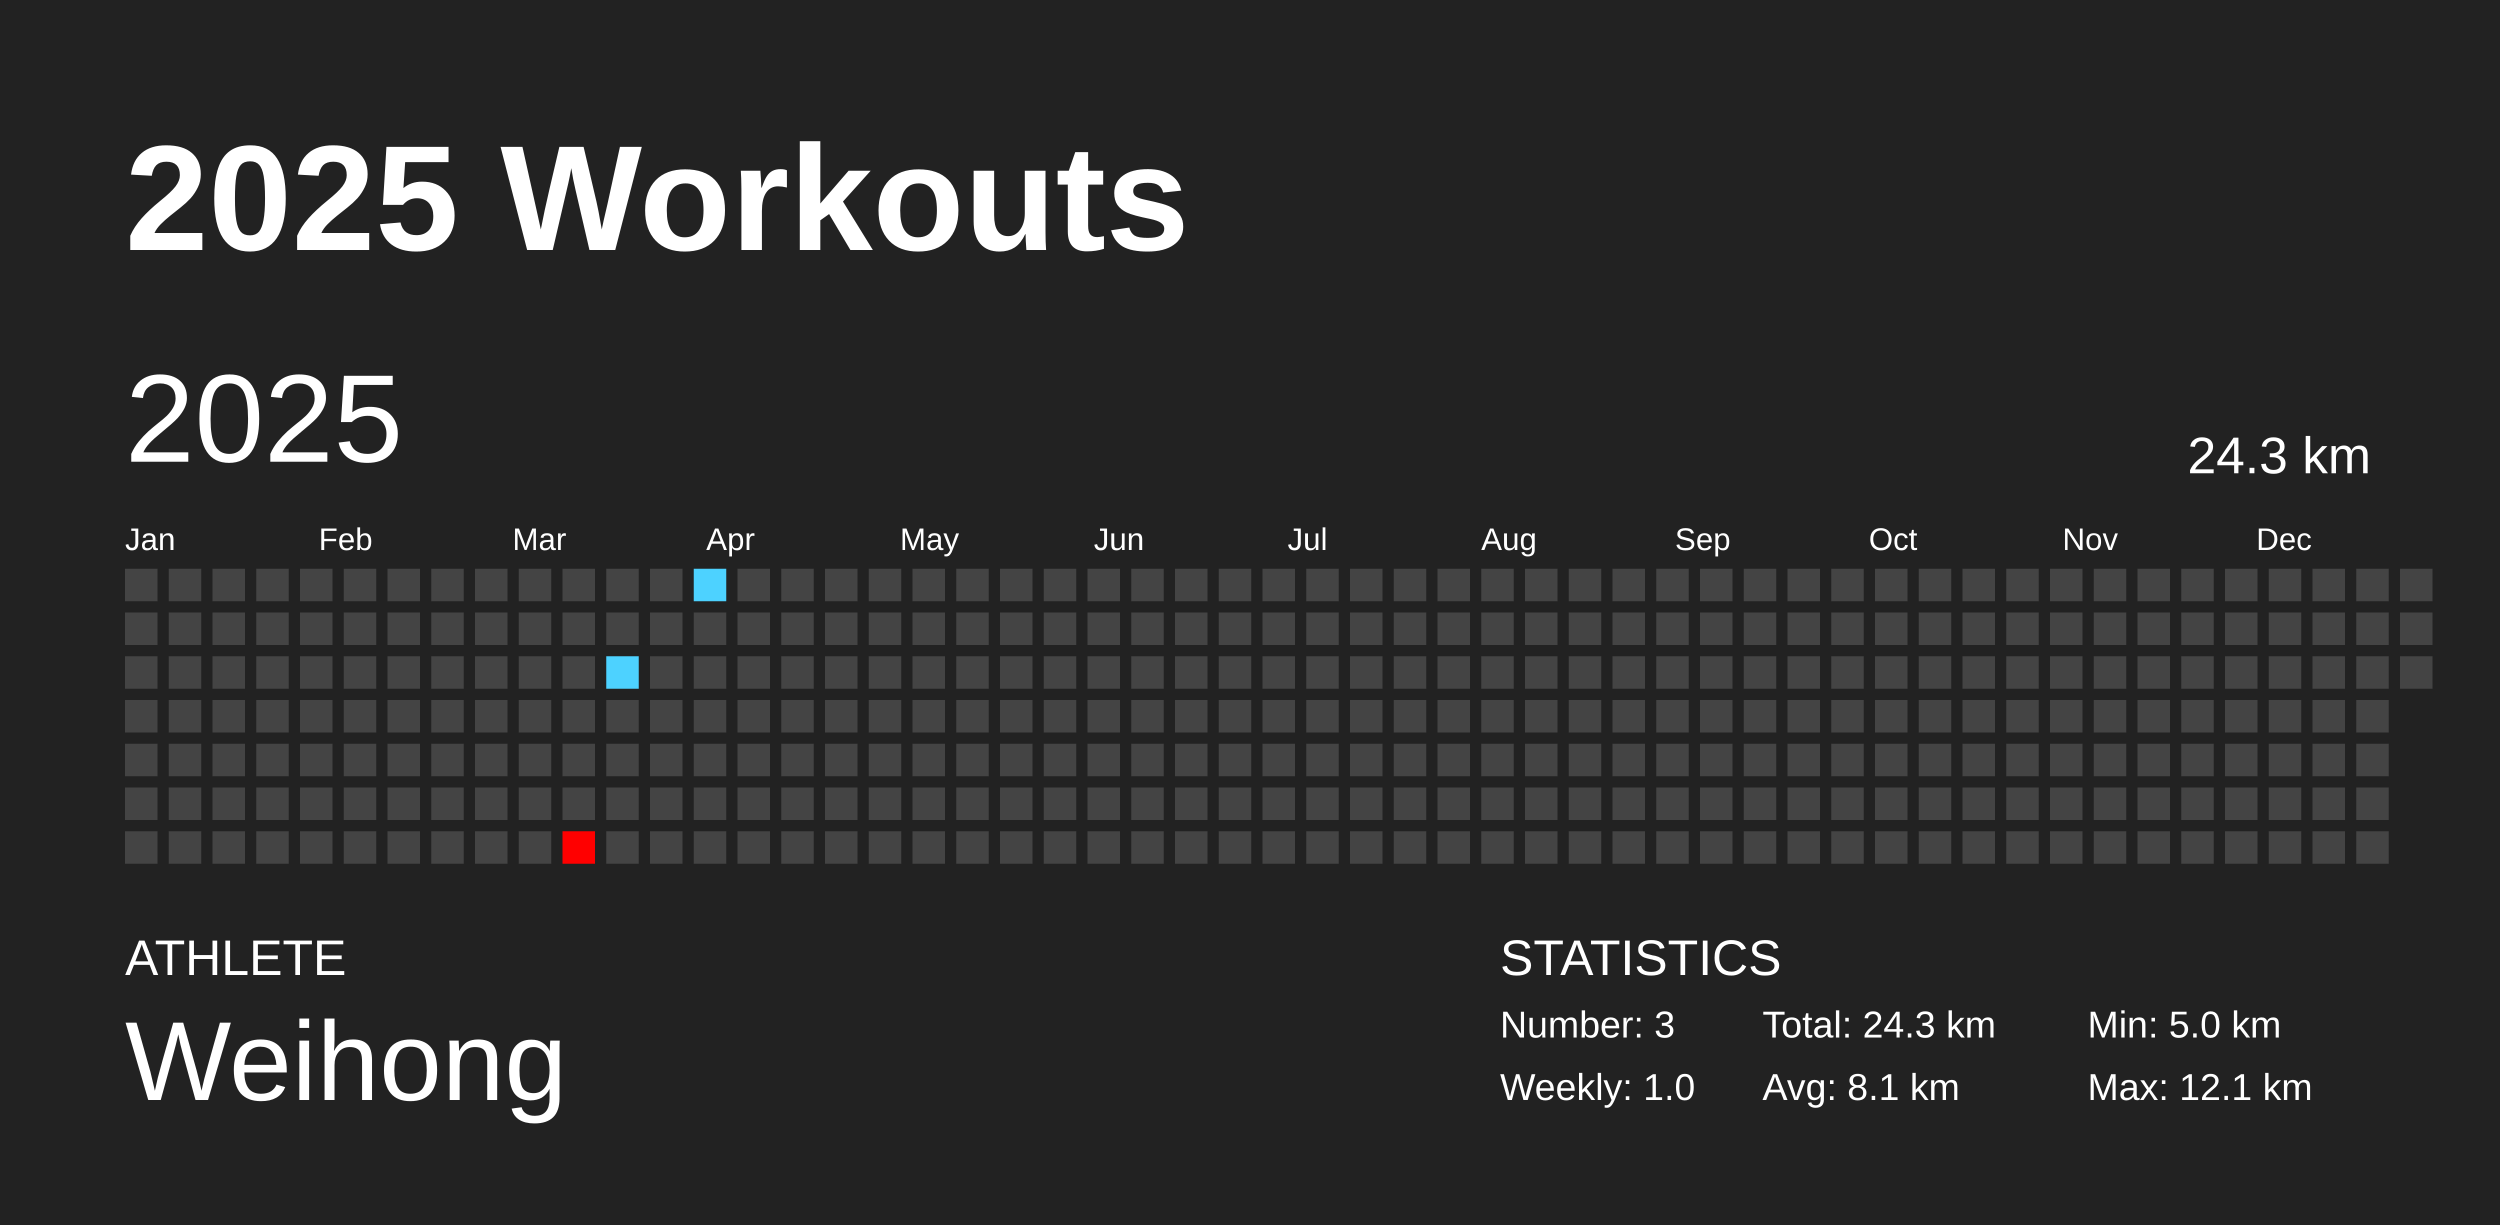
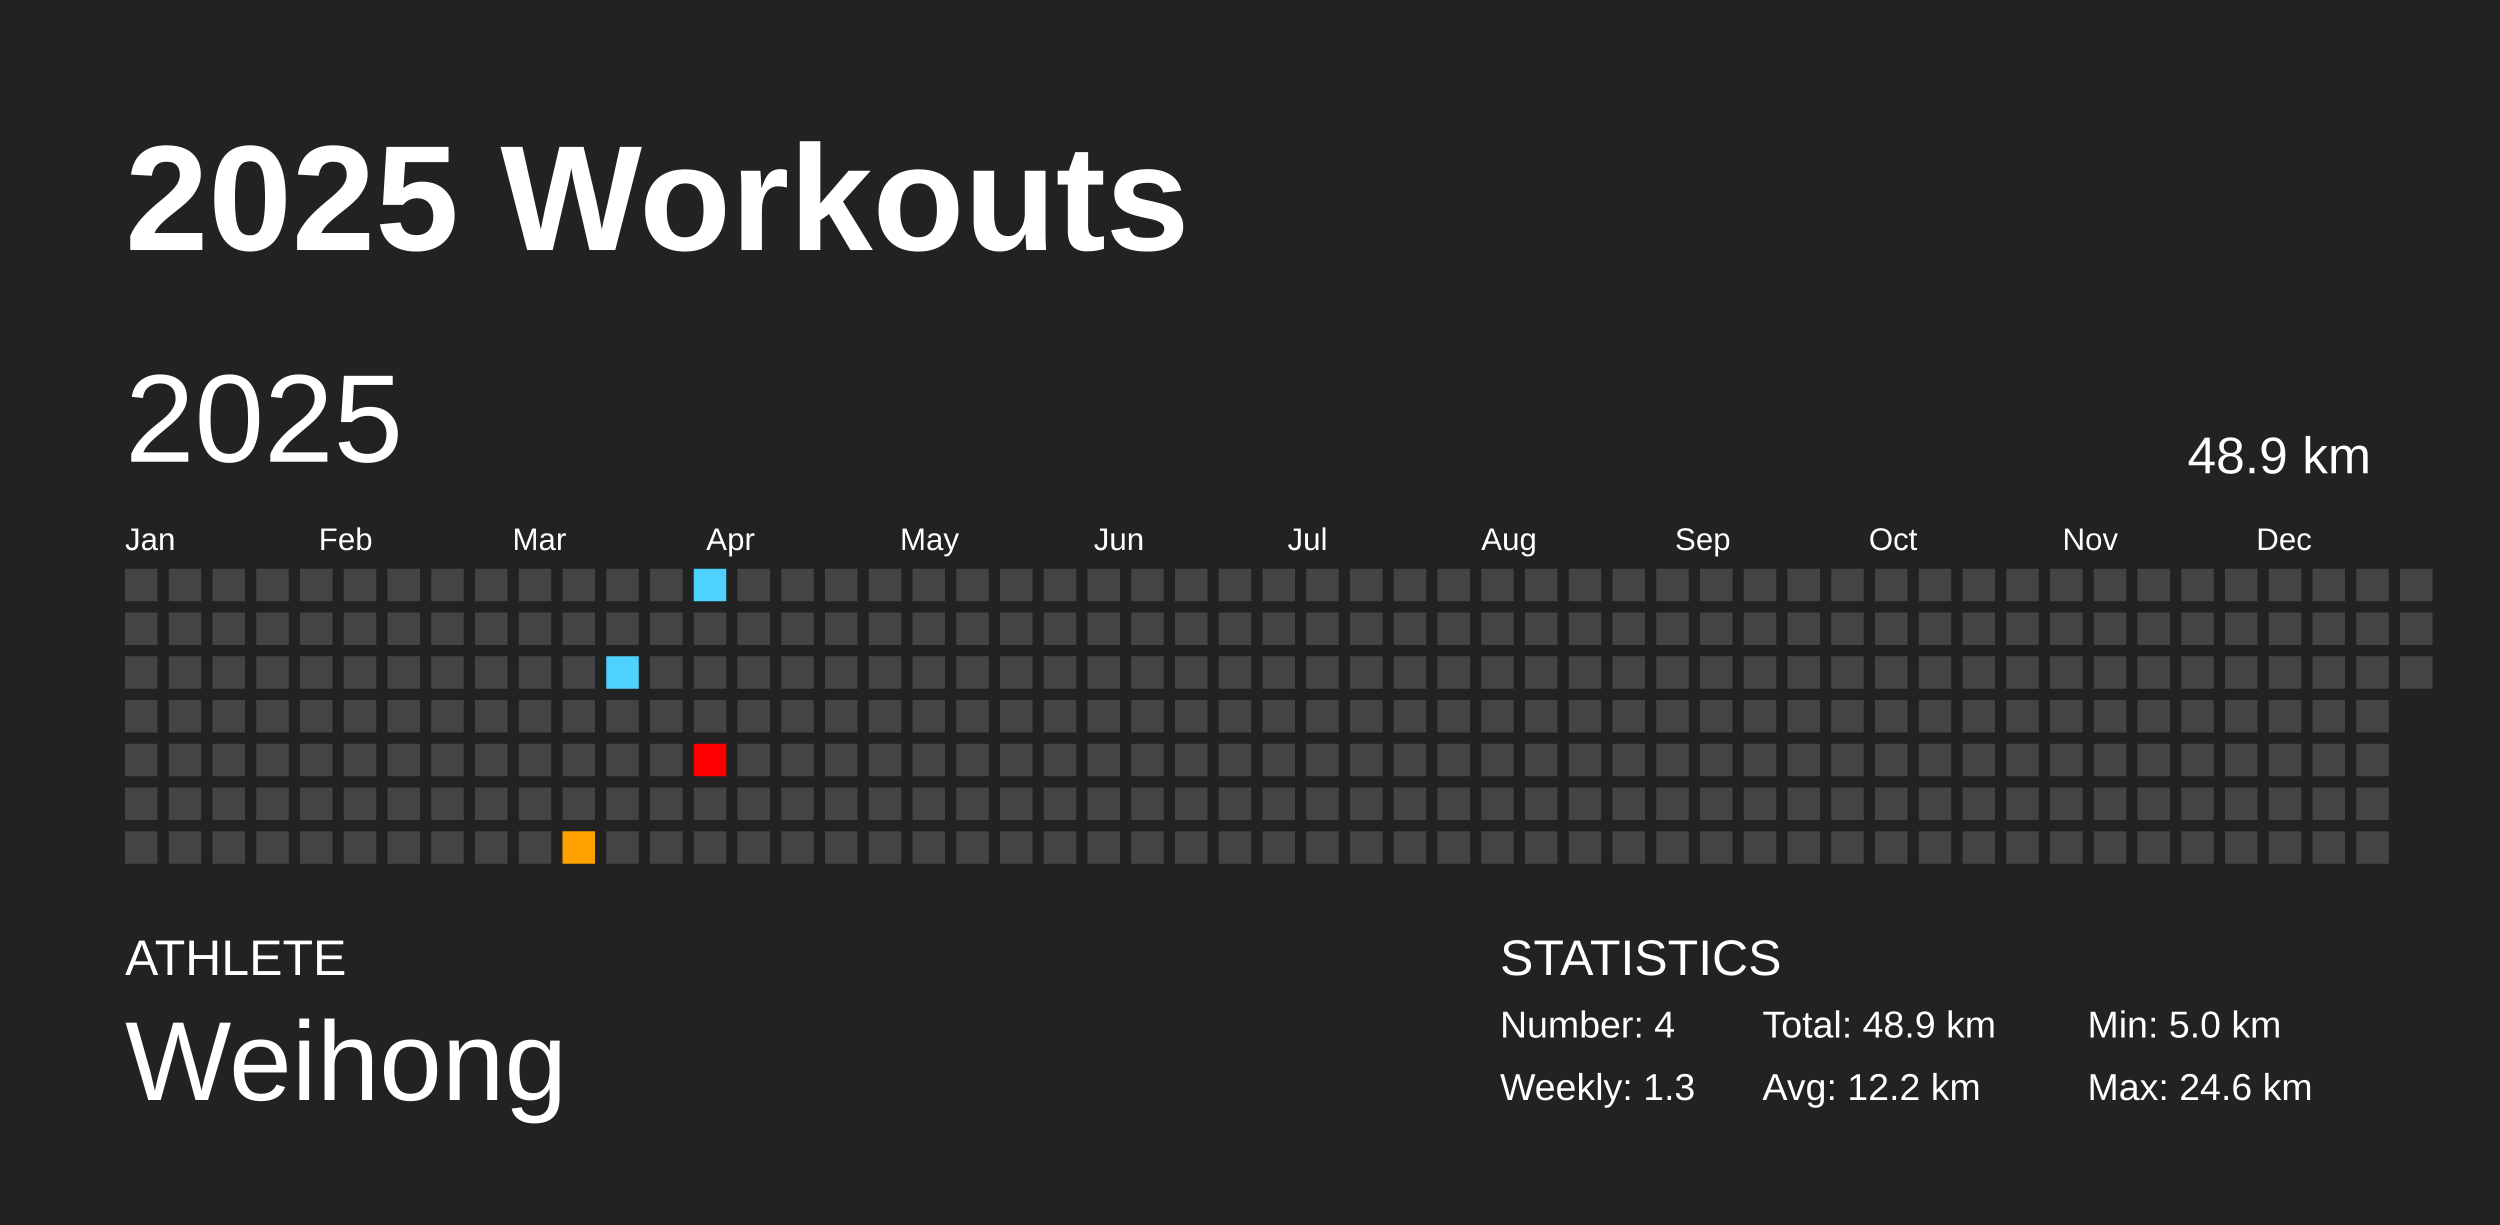
<svg xmlns="http://www.w3.org/2000/svg" baseProfile="full" height="98mm" version="1.1" viewBox="0,0,200,98" width="200mm">
  <defs />
  <rect fill="#222222" height="98" width="200" x="0" y="0" />
  <text fill="#FFFFFF" style="font-size:12px; font-family:Arial; font-weight:bold;" x="10" y="20">2025 Workouts</text>
  <text fill="#FFFFFF" style="font-size:4px; font-family:Arial" x="10" y="78">ATHLETE</text>
  <text fill="#FFFFFF" style="font-size:9px; font-family:Arial" x="10" y="88">Weihong</text>
  <text fill="#FFFFFF" style="font-size:4px; font-family:Arial" x="120" y="78">STATISTICS</text>
-   <text fill="#FFFFFF" style="font-size:3px; font-family:Arial" x="120" y="83">Number: 3</text>
-   <text fill="#FFFFFF" style="font-size:3px; font-family:Arial" x="120" y="88">Weekly: 1.0</text>
-   <text fill="#FFFFFF" style="font-size:3px; font-family:Arial" x="141" y="83">Total: 24.3 km</text>
-   <text fill="#FFFFFF" style="font-size:3px; font-family:Arial" x="141" y="88">Avg: 8.1 km</text>
+   <text fill="#FFFFFF" style="font-size:3px; font-family:Arial" x="120" y="83">Number: 4</text>
+   <text fill="#FFFFFF" style="font-size:3px; font-family:Arial" x="120" y="88">Weekly: 1.3</text>
+   <text fill="#FFFFFF" style="font-size:3px; font-family:Arial" x="141" y="83">Total: 48.9 km</text>
+   <text fill="#FFFFFF" style="font-size:3px; font-family:Arial" x="141" y="88">Avg: 12.2 km</text>
  <text fill="#FFFFFF" style="font-size:3px; font-family:Arial" x="167" y="83">Min: 5.0 km</text>
-   <text fill="#FFFFFF" style="font-size:3px; font-family:Arial" x="167" y="88">Max: 12.1 km</text>
+   <text fill="#FFFFFF" style="font-size:3px; font-family:Arial" x="167" y="88">Max: 24.6 km</text>
  <text dominant-baseline="hanging" fill="#FFFFFF" style="font-size:10.0px; font-family:Arial;" x="10" y="30">2025</text>
-   <text dominant-baseline="hanging" fill="#FFFFFF" style="font-size:4.125px; font-family:Arial;" x="175" y="35">24.3 km</text>
+   <text dominant-baseline="hanging" fill="#FFFFFF" style="font-size:4.125px; font-family:Arial;" x="175" y="35">48.9 km</text>
  <text fill="#FFFFFF" style="font-size:2.5px; font-family:Arial" x="10.0" y="44">Jan</text>
  <text fill="#FFFFFF" style="font-size:2.5px; font-family:Arial" x="25.5" y="44">Feb</text>
  <text fill="#FFFFFF" style="font-size:2.5px; font-family:Arial" x="41.0" y="44">Mar</text>
  <text fill="#FFFFFF" style="font-size:2.5px; font-family:Arial" x="56.5" y="44">Apr</text>
  <text fill="#FFFFFF" style="font-size:2.5px; font-family:Arial" x="72.0" y="44">May</text>
  <text fill="#FFFFFF" style="font-size:2.5px; font-family:Arial" x="87.5" y="44">Jun</text>
  <text fill="#FFFFFF" style="font-size:2.5px; font-family:Arial" x="103.0" y="44">Jul</text>
  <text fill="#FFFFFF" style="font-size:2.5px; font-family:Arial" x="118.5" y="44">Aug</text>
  <text fill="#FFFFFF" style="font-size:2.5px; font-family:Arial" x="134.0" y="44">Sep</text>
  <text fill="#FFFFFF" style="font-size:2.5px; font-family:Arial" x="149.5" y="44">Oct</text>
  <text fill="#FFFFFF" style="font-size:2.5px; font-family:Arial" x="165.0" y="44">Nov</text>
  <text fill="#FFFFFF" style="font-size:2.5px; font-family:Arial" x="180.5" y="44">Dec</text>
  <rect fill="#444444" height="2.6" width="2.6" x="10.0" y="45.5" />
  <rect fill="#444444" height="2.6" width="2.6" x="10.0" y="49.0" />
  <rect fill="#444444" height="2.6" width="2.6" x="10.0" y="52.5" />
  <rect fill="#444444" height="2.6" width="2.6" x="10.0" y="56.0" />
  <rect fill="#444444" height="2.6" width="2.6" x="10.0" y="59.5" />
  <rect fill="#444444" height="2.6" width="2.6" x="10.0" y="63.0" />
  <rect fill="#444444" height="2.6" width="2.6" x="10.0" y="66.5" />
  <rect fill="#444444" height="2.6" width="2.6" x="13.5" y="45.5" />
  <rect fill="#444444" height="2.6" width="2.6" x="13.5" y="49.0" />
  <rect fill="#444444" height="2.6" width="2.6" x="13.5" y="52.5" />
  <rect fill="#444444" height="2.6" width="2.6" x="13.5" y="56.0" />
  <rect fill="#444444" height="2.6" width="2.6" x="13.5" y="59.5" />
  <rect fill="#444444" height="2.6" width="2.6" x="13.5" y="63.0" />
  <rect fill="#444444" height="2.6" width="2.6" x="13.5" y="66.5" />
  <rect fill="#444444" height="2.6" width="2.6" x="17.0" y="45.5" />
  <rect fill="#444444" height="2.6" width="2.6" x="17.0" y="49.0" />
  <rect fill="#444444" height="2.6" width="2.6" x="17.0" y="52.5" />
  <rect fill="#444444" height="2.6" width="2.6" x="17.0" y="56.0" />
  <rect fill="#444444" height="2.6" width="2.6" x="17.0" y="59.5" />
  <rect fill="#444444" height="2.6" width="2.6" x="17.0" y="63.0" />
  <rect fill="#444444" height="2.6" width="2.6" x="17.0" y="66.5" />
  <rect fill="#444444" height="2.6" width="2.6" x="20.5" y="45.5" />
  <rect fill="#444444" height="2.6" width="2.6" x="20.5" y="49.0" />
  <rect fill="#444444" height="2.6" width="2.6" x="20.5" y="52.5" />
  <rect fill="#444444" height="2.6" width="2.6" x="20.5" y="56.0" />
  <rect fill="#444444" height="2.6" width="2.6" x="20.5" y="59.5" />
  <rect fill="#444444" height="2.6" width="2.6" x="20.5" y="63.0" />
  <rect fill="#444444" height="2.6" width="2.6" x="20.5" y="66.5" />
  <rect fill="#444444" height="2.6" width="2.6" x="24.0" y="45.5" />
  <rect fill="#444444" height="2.6" width="2.6" x="24.0" y="49.0" />
  <rect fill="#444444" height="2.6" width="2.6" x="24.0" y="52.5" />
  <rect fill="#444444" height="2.6" width="2.6" x="24.0" y="56.0" />
  <rect fill="#444444" height="2.6" width="2.6" x="24.0" y="59.5" />
  <rect fill="#444444" height="2.6" width="2.6" x="24.0" y="63.0" />
  <rect fill="#444444" height="2.6" width="2.6" x="24.0" y="66.5" />
  <rect fill="#444444" height="2.6" width="2.6" x="27.5" y="45.5" />
  <rect fill="#444444" height="2.6" width="2.6" x="27.5" y="49.0" />
  <rect fill="#444444" height="2.6" width="2.6" x="27.5" y="52.5" />
  <rect fill="#444444" height="2.6" width="2.6" x="27.5" y="56.0" />
  <rect fill="#444444" height="2.6" width="2.6" x="27.5" y="59.5" />
  <rect fill="#444444" height="2.6" width="2.6" x="27.5" y="63.0" />
  <rect fill="#444444" height="2.6" width="2.6" x="27.5" y="66.5" />
  <rect fill="#444444" height="2.6" width="2.6" x="31.0" y="45.5" />
  <rect fill="#444444" height="2.6" width="2.6" x="31.0" y="49.0" />
  <rect fill="#444444" height="2.6" width="2.6" x="31.0" y="52.5" />
  <rect fill="#444444" height="2.6" width="2.6" x="31.0" y="56.0" />
  <rect fill="#444444" height="2.6" width="2.6" x="31.0" y="59.5" />
  <rect fill="#444444" height="2.6" width="2.6" x="31.0" y="63.0" />
  <rect fill="#444444" height="2.6" width="2.6" x="31.0" y="66.5" />
  <rect fill="#444444" height="2.6" width="2.6" x="34.5" y="45.5" />
  <rect fill="#444444" height="2.6" width="2.6" x="34.5" y="49.0" />
  <rect fill="#444444" height="2.6" width="2.6" x="34.5" y="52.5" />
  <rect fill="#444444" height="2.6" width="2.6" x="34.5" y="56.0" />
  <rect fill="#444444" height="2.6" width="2.6" x="34.5" y="59.5" />
  <rect fill="#444444" height="2.6" width="2.6" x="34.5" y="63.0" />
  <rect fill="#444444" height="2.6" width="2.6" x="34.5" y="66.5" />
  <rect fill="#444444" height="2.6" width="2.6" x="38.0" y="45.5" />
  <rect fill="#444444" height="2.6" width="2.6" x="38.0" y="49.0" />
  <rect fill="#444444" height="2.6" width="2.6" x="38.0" y="52.5" />
  <rect fill="#444444" height="2.6" width="2.6" x="38.0" y="56.0" />
  <rect fill="#444444" height="2.6" width="2.6" x="38.0" y="59.5" />
  <rect fill="#444444" height="2.6" width="2.6" x="38.0" y="63.0" />
  <rect fill="#444444" height="2.6" width="2.6" x="38.0" y="66.5" />
  <rect fill="#444444" height="2.6" width="2.6" x="41.5" y="45.5" />
  <rect fill="#444444" height="2.6" width="2.6" x="41.5" y="49.0" />
  <rect fill="#444444" height="2.6" width="2.6" x="41.5" y="52.5" />
  <rect fill="#444444" height="2.6" width="2.6" x="41.5" y="56.0" />
  <rect fill="#444444" height="2.6" width="2.6" x="41.5" y="59.5" />
  <rect fill="#444444" height="2.6" width="2.6" x="41.5" y="63.0" />
  <rect fill="#444444" height="2.6" width="2.6" x="41.5" y="66.5" />
  <rect fill="#444444" height="2.6" width="2.6" x="45.0" y="45.5" />
  <rect fill="#444444" height="2.6" width="2.6" x="45.0" y="49.0" />
  <rect fill="#444444" height="2.6" width="2.6" x="45.0" y="52.5" />
  <rect fill="#444444" height="2.6" width="2.6" x="45.0" y="56.0" />
  <rect fill="#444444" height="2.6" width="2.6" x="45.0" y="59.5" />
  <rect fill="#444444" height="2.6" width="2.6" x="45.0" y="63.0" />
-   <rect fill="#ff0000" height="2.6" width="2.6" x="45.0" y="66.5" />
+   <rect fill="#ffa200" height="2.6" width="2.6" x="45.0" y="66.5" />
  <rect fill="#444444" height="2.6" width="2.6" x="48.5" y="45.5" />
  <rect fill="#444444" height="2.6" width="2.6" x="48.5" y="49.0" />
  <rect fill="#4dd2ff" height="2.6" width="2.6" x="48.5" y="52.5" />
  <rect fill="#444444" height="2.6" width="2.6" x="48.5" y="56.0" />
  <rect fill="#444444" height="2.6" width="2.6" x="48.5" y="59.5" />
  <rect fill="#444444" height="2.6" width="2.6" x="48.5" y="63.0" />
  <rect fill="#444444" height="2.6" width="2.6" x="48.5" y="66.5" />
  <rect fill="#444444" height="2.6" width="2.6" x="52.0" y="45.5" />
  <rect fill="#444444" height="2.6" width="2.6" x="52.0" y="49.0" />
  <rect fill="#444444" height="2.6" width="2.6" x="52.0" y="52.5" />
  <rect fill="#444444" height="2.6" width="2.6" x="52.0" y="56.0" />
  <rect fill="#444444" height="2.6" width="2.6" x="52.0" y="59.5" />
  <rect fill="#444444" height="2.6" width="2.6" x="52.0" y="63.0" />
  <rect fill="#444444" height="2.6" width="2.6" x="52.0" y="66.5" />
  <rect fill="#4dd2ff" height="2.6" width="2.6" x="55.5" y="45.5" />
  <rect fill="#444444" height="2.6" width="2.6" x="55.5" y="49.0" />
  <rect fill="#444444" height="2.6" width="2.6" x="55.5" y="52.5" />
  <rect fill="#444444" height="2.6" width="2.6" x="55.5" y="56.0" />
-   <rect fill="#444444" height="2.6" width="2.6" x="55.5" y="59.5" />
+   <rect fill="red" height="2.6" width="2.6" x="55.5" y="59.5" />
  <rect fill="#444444" height="2.6" width="2.6" x="55.5" y="63.0" />
  <rect fill="#444444" height="2.6" width="2.6" x="55.5" y="66.5" />
  <rect fill="#444444" height="2.6" width="2.6" x="59.0" y="45.5" />
  <rect fill="#444444" height="2.6" width="2.6" x="59.0" y="49.0" />
  <rect fill="#444444" height="2.6" width="2.6" x="59.0" y="52.5" />
  <rect fill="#444444" height="2.6" width="2.6" x="59.0" y="56.0" />
  <rect fill="#444444" height="2.6" width="2.6" x="59.0" y="59.5" />
  <rect fill="#444444" height="2.6" width="2.6" x="59.0" y="63.0" />
  <rect fill="#444444" height="2.6" width="2.6" x="59.0" y="66.5" />
  <rect fill="#444444" height="2.6" width="2.6" x="62.5" y="45.5" />
  <rect fill="#444444" height="2.6" width="2.6" x="62.5" y="49.0" />
  <rect fill="#444444" height="2.6" width="2.6" x="62.5" y="52.5" />
  <rect fill="#444444" height="2.6" width="2.6" x="62.5" y="56.0" />
  <rect fill="#444444" height="2.6" width="2.6" x="62.5" y="59.5" />
  <rect fill="#444444" height="2.6" width="2.6" x="62.5" y="63.0" />
  <rect fill="#444444" height="2.6" width="2.6" x="62.5" y="66.5" />
  <rect fill="#444444" height="2.6" width="2.6" x="66.0" y="45.5" />
  <rect fill="#444444" height="2.6" width="2.6" x="66.0" y="49.0" />
  <rect fill="#444444" height="2.6" width="2.6" x="66.0" y="52.5" />
  <rect fill="#444444" height="2.6" width="2.6" x="66.0" y="56.0" />
  <rect fill="#444444" height="2.6" width="2.6" x="66.0" y="59.5" />
  <rect fill="#444444" height="2.6" width="2.6" x="66.0" y="63.0" />
  <rect fill="#444444" height="2.6" width="2.6" x="66.0" y="66.5" />
  <rect fill="#444444" height="2.6" width="2.6" x="69.5" y="45.5" />
  <rect fill="#444444" height="2.6" width="2.6" x="69.5" y="49.0" />
  <rect fill="#444444" height="2.6" width="2.6" x="69.5" y="52.5" />
  <rect fill="#444444" height="2.6" width="2.6" x="69.5" y="56.0" />
  <rect fill="#444444" height="2.6" width="2.6" x="69.5" y="59.5" />
  <rect fill="#444444" height="2.6" width="2.6" x="69.5" y="63.0" />
  <rect fill="#444444" height="2.6" width="2.6" x="69.5" y="66.5" />
  <rect fill="#444444" height="2.6" width="2.6" x="73.0" y="45.5" />
  <rect fill="#444444" height="2.6" width="2.6" x="73.0" y="49.0" />
  <rect fill="#444444" height="2.6" width="2.6" x="73.0" y="52.5" />
  <rect fill="#444444" height="2.6" width="2.6" x="73.0" y="56.0" />
  <rect fill="#444444" height="2.6" width="2.6" x="73.0" y="59.5" />
  <rect fill="#444444" height="2.6" width="2.6" x="73.0" y="63.0" />
  <rect fill="#444444" height="2.6" width="2.6" x="73.0" y="66.5" />
  <rect fill="#444444" height="2.6" width="2.6" x="76.5" y="45.5" />
  <rect fill="#444444" height="2.6" width="2.6" x="76.5" y="49.0" />
  <rect fill="#444444" height="2.6" width="2.6" x="76.5" y="52.5" />
  <rect fill="#444444" height="2.6" width="2.6" x="76.5" y="56.0" />
  <rect fill="#444444" height="2.6" width="2.6" x="76.5" y="59.5" />
  <rect fill="#444444" height="2.6" width="2.6" x="76.5" y="63.0" />
  <rect fill="#444444" height="2.6" width="2.6" x="76.5" y="66.5" />
  <rect fill="#444444" height="2.6" width="2.6" x="80.0" y="45.5" />
  <rect fill="#444444" height="2.6" width="2.6" x="80.0" y="49.0" />
  <rect fill="#444444" height="2.6" width="2.6" x="80.0" y="52.5" />
  <rect fill="#444444" height="2.6" width="2.6" x="80.0" y="56.0" />
  <rect fill="#444444" height="2.6" width="2.6" x="80.0" y="59.5" />
  <rect fill="#444444" height="2.6" width="2.6" x="80.0" y="63.0" />
  <rect fill="#444444" height="2.6" width="2.6" x="80.0" y="66.5" />
  <rect fill="#444444" height="2.6" width="2.6" x="83.5" y="45.5" />
  <rect fill="#444444" height="2.6" width="2.6" x="83.5" y="49.0" />
  <rect fill="#444444" height="2.6" width="2.6" x="83.5" y="52.5" />
  <rect fill="#444444" height="2.6" width="2.6" x="83.5" y="56.0" />
  <rect fill="#444444" height="2.6" width="2.6" x="83.5" y="59.5" />
  <rect fill="#444444" height="2.6" width="2.6" x="83.5" y="63.0" />
  <rect fill="#444444" height="2.6" width="2.6" x="83.5" y="66.5" />
  <rect fill="#444444" height="2.6" width="2.6" x="87.0" y="45.5" />
  <rect fill="#444444" height="2.6" width="2.6" x="87.0" y="49.0" />
  <rect fill="#444444" height="2.6" width="2.6" x="87.0" y="52.5" />
  <rect fill="#444444" height="2.6" width="2.6" x="87.0" y="56.0" />
  <rect fill="#444444" height="2.6" width="2.6" x="87.0" y="59.5" />
  <rect fill="#444444" height="2.6" width="2.6" x="87.0" y="63.0" />
  <rect fill="#444444" height="2.6" width="2.6" x="87.0" y="66.5" />
  <rect fill="#444444" height="2.6" width="2.6" x="90.5" y="45.5" />
  <rect fill="#444444" height="2.6" width="2.6" x="90.5" y="49.0" />
  <rect fill="#444444" height="2.6" width="2.6" x="90.5" y="52.5" />
  <rect fill="#444444" height="2.6" width="2.6" x="90.5" y="56.0" />
  <rect fill="#444444" height="2.6" width="2.6" x="90.5" y="59.5" />
  <rect fill="#444444" height="2.6" width="2.6" x="90.5" y="63.0" />
  <rect fill="#444444" height="2.6" width="2.6" x="90.5" y="66.5" />
  <rect fill="#444444" height="2.6" width="2.6" x="94.0" y="45.5" />
  <rect fill="#444444" height="2.6" width="2.6" x="94.0" y="49.0" />
  <rect fill="#444444" height="2.6" width="2.6" x="94.0" y="52.5" />
  <rect fill="#444444" height="2.6" width="2.6" x="94.0" y="56.0" />
  <rect fill="#444444" height="2.6" width="2.6" x="94.0" y="59.5" />
  <rect fill="#444444" height="2.6" width="2.6" x="94.0" y="63.0" />
  <rect fill="#444444" height="2.6" width="2.6" x="94.0" y="66.5" />
  <rect fill="#444444" height="2.6" width="2.6" x="97.5" y="45.5" />
  <rect fill="#444444" height="2.6" width="2.6" x="97.5" y="49.0" />
  <rect fill="#444444" height="2.6" width="2.6" x="97.5" y="52.5" />
  <rect fill="#444444" height="2.6" width="2.6" x="97.5" y="56.0" />
  <rect fill="#444444" height="2.6" width="2.6" x="97.5" y="59.5" />
  <rect fill="#444444" height="2.6" width="2.6" x="97.5" y="63.0" />
  <rect fill="#444444" height="2.6" width="2.6" x="97.5" y="66.5" />
  <rect fill="#444444" height="2.6" width="2.6" x="101.0" y="45.5" />
  <rect fill="#444444" height="2.6" width="2.6" x="101.0" y="49.0" />
  <rect fill="#444444" height="2.6" width="2.6" x="101.0" y="52.5" />
  <rect fill="#444444" height="2.6" width="2.6" x="101.0" y="56.0" />
  <rect fill="#444444" height="2.6" width="2.6" x="101.0" y="59.5" />
  <rect fill="#444444" height="2.6" width="2.6" x="101.0" y="63.0" />
  <rect fill="#444444" height="2.6" width="2.6" x="101.0" y="66.5" />
  <rect fill="#444444" height="2.6" width="2.6" x="104.5" y="45.5" />
  <rect fill="#444444" height="2.6" width="2.6" x="104.5" y="49.0" />
  <rect fill="#444444" height="2.6" width="2.6" x="104.5" y="52.5" />
  <rect fill="#444444" height="2.6" width="2.6" x="104.5" y="56.0" />
  <rect fill="#444444" height="2.6" width="2.6" x="104.5" y="59.5" />
  <rect fill="#444444" height="2.6" width="2.6" x="104.5" y="63.0" />
  <rect fill="#444444" height="2.6" width="2.6" x="104.5" y="66.5" />
  <rect fill="#444444" height="2.6" width="2.6" x="108.0" y="45.5" />
  <rect fill="#444444" height="2.6" width="2.6" x="108.0" y="49.0" />
  <rect fill="#444444" height="2.6" width="2.6" x="108.0" y="52.5" />
  <rect fill="#444444" height="2.6" width="2.6" x="108.0" y="56.0" />
  <rect fill="#444444" height="2.6" width="2.6" x="108.0" y="59.5" />
  <rect fill="#444444" height="2.6" width="2.6" x="108.0" y="63.0" />
  <rect fill="#444444" height="2.6" width="2.6" x="108.0" y="66.5" />
  <rect fill="#444444" height="2.6" width="2.6" x="111.5" y="45.5" />
  <rect fill="#444444" height="2.6" width="2.6" x="111.5" y="49.0" />
  <rect fill="#444444" height="2.6" width="2.6" x="111.5" y="52.5" />
  <rect fill="#444444" height="2.6" width="2.6" x="111.5" y="56.0" />
  <rect fill="#444444" height="2.6" width="2.6" x="111.5" y="59.5" />
  <rect fill="#444444" height="2.6" width="2.6" x="111.5" y="63.0" />
  <rect fill="#444444" height="2.6" width="2.6" x="111.5" y="66.5" />
  <rect fill="#444444" height="2.6" width="2.6" x="115.0" y="45.5" />
  <rect fill="#444444" height="2.6" width="2.6" x="115.0" y="49.0" />
  <rect fill="#444444" height="2.6" width="2.6" x="115.0" y="52.5" />
  <rect fill="#444444" height="2.6" width="2.6" x="115.0" y="56.0" />
  <rect fill="#444444" height="2.6" width="2.6" x="115.0" y="59.5" />
  <rect fill="#444444" height="2.6" width="2.6" x="115.0" y="63.0" />
  <rect fill="#444444" height="2.6" width="2.6" x="115.0" y="66.5" />
  <rect fill="#444444" height="2.6" width="2.6" x="118.5" y="45.5" />
  <rect fill="#444444" height="2.6" width="2.6" x="118.5" y="49.0" />
  <rect fill="#444444" height="2.6" width="2.6" x="118.5" y="52.5" />
  <rect fill="#444444" height="2.6" width="2.6" x="118.5" y="56.0" />
  <rect fill="#444444" height="2.6" width="2.6" x="118.5" y="59.5" />
  <rect fill="#444444" height="2.6" width="2.6" x="118.5" y="63.0" />
  <rect fill="#444444" height="2.6" width="2.6" x="118.5" y="66.5" />
  <rect fill="#444444" height="2.6" width="2.6" x="122.0" y="45.5" />
  <rect fill="#444444" height="2.6" width="2.6" x="122.0" y="49.0" />
  <rect fill="#444444" height="2.6" width="2.6" x="122.0" y="52.5" />
  <rect fill="#444444" height="2.6" width="2.6" x="122.0" y="56.0" />
  <rect fill="#444444" height="2.6" width="2.6" x="122.0" y="59.5" />
  <rect fill="#444444" height="2.6" width="2.6" x="122.0" y="63.0" />
  <rect fill="#444444" height="2.6" width="2.6" x="122.0" y="66.5" />
  <rect fill="#444444" height="2.6" width="2.6" x="125.5" y="45.5" />
  <rect fill="#444444" height="2.6" width="2.6" x="125.5" y="49.0" />
  <rect fill="#444444" height="2.6" width="2.6" x="125.5" y="52.5" />
  <rect fill="#444444" height="2.6" width="2.6" x="125.5" y="56.0" />
  <rect fill="#444444" height="2.6" width="2.6" x="125.5" y="59.5" />
  <rect fill="#444444" height="2.6" width="2.6" x="125.5" y="63.0" />
  <rect fill="#444444" height="2.6" width="2.6" x="125.5" y="66.5" />
  <rect fill="#444444" height="2.6" width="2.6" x="129.0" y="45.5" />
  <rect fill="#444444" height="2.6" width="2.6" x="129.0" y="49.0" />
  <rect fill="#444444" height="2.6" width="2.6" x="129.0" y="52.5" />
  <rect fill="#444444" height="2.6" width="2.6" x="129.0" y="56.0" />
  <rect fill="#444444" height="2.6" width="2.6" x="129.0" y="59.5" />
  <rect fill="#444444" height="2.6" width="2.6" x="129.0" y="63.0" />
  <rect fill="#444444" height="2.6" width="2.6" x="129.0" y="66.5" />
  <rect fill="#444444" height="2.6" width="2.6" x="132.5" y="45.5" />
  <rect fill="#444444" height="2.6" width="2.6" x="132.5" y="49.0" />
  <rect fill="#444444" height="2.6" width="2.6" x="132.5" y="52.5" />
  <rect fill="#444444" height="2.6" width="2.6" x="132.5" y="56.0" />
  <rect fill="#444444" height="2.6" width="2.6" x="132.5" y="59.5" />
  <rect fill="#444444" height="2.6" width="2.6" x="132.5" y="63.0" />
  <rect fill="#444444" height="2.6" width="2.6" x="132.5" y="66.5" />
  <rect fill="#444444" height="2.6" width="2.6" x="136.0" y="45.5" />
  <rect fill="#444444" height="2.6" width="2.6" x="136.0" y="49.0" />
  <rect fill="#444444" height="2.6" width="2.6" x="136.0" y="52.5" />
  <rect fill="#444444" height="2.6" width="2.6" x="136.0" y="56.0" />
  <rect fill="#444444" height="2.6" width="2.6" x="136.0" y="59.5" />
  <rect fill="#444444" height="2.6" width="2.6" x="136.0" y="63.0" />
  <rect fill="#444444" height="2.6" width="2.6" x="136.0" y="66.5" />
  <rect fill="#444444" height="2.6" width="2.6" x="139.5" y="45.5" />
  <rect fill="#444444" height="2.6" width="2.6" x="139.5" y="49.0" />
  <rect fill="#444444" height="2.6" width="2.6" x="139.5" y="52.5" />
  <rect fill="#444444" height="2.6" width="2.6" x="139.5" y="56.0" />
  <rect fill="#444444" height="2.6" width="2.6" x="139.5" y="59.5" />
  <rect fill="#444444" height="2.6" width="2.6" x="139.5" y="63.0" />
  <rect fill="#444444" height="2.6" width="2.6" x="139.5" y="66.5" />
  <rect fill="#444444" height="2.6" width="2.6" x="143.0" y="45.5" />
  <rect fill="#444444" height="2.6" width="2.6" x="143.0" y="49.0" />
  <rect fill="#444444" height="2.6" width="2.6" x="143.0" y="52.5" />
  <rect fill="#444444" height="2.6" width="2.6" x="143.0" y="56.0" />
  <rect fill="#444444" height="2.6" width="2.6" x="143.0" y="59.5" />
  <rect fill="#444444" height="2.6" width="2.6" x="143.0" y="63.0" />
  <rect fill="#444444" height="2.6" width="2.6" x="143.0" y="66.5" />
  <rect fill="#444444" height="2.6" width="2.6" x="146.5" y="45.5" />
  <rect fill="#444444" height="2.6" width="2.6" x="146.5" y="49.0" />
  <rect fill="#444444" height="2.6" width="2.6" x="146.5" y="52.5" />
  <rect fill="#444444" height="2.6" width="2.6" x="146.5" y="56.0" />
  <rect fill="#444444" height="2.6" width="2.6" x="146.5" y="59.5" />
  <rect fill="#444444" height="2.6" width="2.6" x="146.5" y="63.0" />
  <rect fill="#444444" height="2.6" width="2.6" x="146.5" y="66.5" />
  <rect fill="#444444" height="2.6" width="2.6" x="150.0" y="45.5" />
  <rect fill="#444444" height="2.6" width="2.6" x="150.0" y="49.0" />
  <rect fill="#444444" height="2.6" width="2.6" x="150.0" y="52.5" />
  <rect fill="#444444" height="2.6" width="2.6" x="150.0" y="56.0" />
  <rect fill="#444444" height="2.6" width="2.6" x="150.0" y="59.5" />
  <rect fill="#444444" height="2.6" width="2.6" x="150.0" y="63.0" />
  <rect fill="#444444" height="2.6" width="2.6" x="150.0" y="66.5" />
  <rect fill="#444444" height="2.6" width="2.6" x="153.5" y="45.5" />
  <rect fill="#444444" height="2.6" width="2.6" x="153.5" y="49.0" />
  <rect fill="#444444" height="2.6" width="2.6" x="153.5" y="52.5" />
  <rect fill="#444444" height="2.6" width="2.6" x="153.5" y="56.0" />
  <rect fill="#444444" height="2.6" width="2.6" x="153.5" y="59.5" />
  <rect fill="#444444" height="2.6" width="2.6" x="153.5" y="63.0" />
  <rect fill="#444444" height="2.6" width="2.6" x="153.5" y="66.5" />
  <rect fill="#444444" height="2.6" width="2.6" x="157.0" y="45.5" />
  <rect fill="#444444" height="2.6" width="2.6" x="157.0" y="49.0" />
  <rect fill="#444444" height="2.6" width="2.6" x="157.0" y="52.5" />
  <rect fill="#444444" height="2.6" width="2.6" x="157.0" y="56.0" />
  <rect fill="#444444" height="2.6" width="2.6" x="157.0" y="59.5" />
  <rect fill="#444444" height="2.6" width="2.6" x="157.0" y="63.0" />
  <rect fill="#444444" height="2.6" width="2.6" x="157.0" y="66.5" />
  <rect fill="#444444" height="2.6" width="2.6" x="160.5" y="45.5" />
  <rect fill="#444444" height="2.6" width="2.6" x="160.5" y="49.0" />
  <rect fill="#444444" height="2.6" width="2.6" x="160.5" y="52.5" />
  <rect fill="#444444" height="2.6" width="2.6" x="160.5" y="56.0" />
  <rect fill="#444444" height="2.6" width="2.6" x="160.5" y="59.5" />
  <rect fill="#444444" height="2.6" width="2.6" x="160.5" y="63.0" />
  <rect fill="#444444" height="2.6" width="2.6" x="160.5" y="66.5" />
  <rect fill="#444444" height="2.6" width="2.6" x="164.0" y="45.5" />
  <rect fill="#444444" height="2.6" width="2.6" x="164.0" y="49.0" />
  <rect fill="#444444" height="2.6" width="2.6" x="164.0" y="52.5" />
  <rect fill="#444444" height="2.6" width="2.6" x="164.0" y="56.0" />
  <rect fill="#444444" height="2.6" width="2.6" x="164.0" y="59.5" />
  <rect fill="#444444" height="2.6" width="2.6" x="164.0" y="63.0" />
  <rect fill="#444444" height="2.6" width="2.6" x="164.0" y="66.5" />
  <rect fill="#444444" height="2.6" width="2.6" x="167.5" y="45.5" />
  <rect fill="#444444" height="2.6" width="2.6" x="167.5" y="49.0" />
  <rect fill="#444444" height="2.6" width="2.6" x="167.5" y="52.5" />
  <rect fill="#444444" height="2.6" width="2.6" x="167.5" y="56.0" />
  <rect fill="#444444" height="2.6" width="2.6" x="167.5" y="59.5" />
  <rect fill="#444444" height="2.6" width="2.6" x="167.5" y="63.0" />
  <rect fill="#444444" height="2.6" width="2.6" x="167.5" y="66.5" />
  <rect fill="#444444" height="2.6" width="2.6" x="171.0" y="45.5" />
  <rect fill="#444444" height="2.6" width="2.6" x="171.0" y="49.0" />
  <rect fill="#444444" height="2.6" width="2.6" x="171.0" y="52.5" />
  <rect fill="#444444" height="2.6" width="2.6" x="171.0" y="56.0" />
  <rect fill="#444444" height="2.6" width="2.6" x="171.0" y="59.5" />
  <rect fill="#444444" height="2.6" width="2.6" x="171.0" y="63.0" />
  <rect fill="#444444" height="2.6" width="2.6" x="171.0" y="66.5" />
  <rect fill="#444444" height="2.6" width="2.6" x="174.5" y="45.5" />
  <rect fill="#444444" height="2.6" width="2.6" x="174.5" y="49.0" />
  <rect fill="#444444" height="2.6" width="2.6" x="174.5" y="52.5" />
  <rect fill="#444444" height="2.6" width="2.6" x="174.5" y="56.0" />
  <rect fill="#444444" height="2.6" width="2.6" x="174.5" y="59.5" />
  <rect fill="#444444" height="2.6" width="2.6" x="174.5" y="63.0" />
  <rect fill="#444444" height="2.6" width="2.6" x="174.5" y="66.5" />
  <rect fill="#444444" height="2.6" width="2.6" x="178.0" y="45.5" />
  <rect fill="#444444" height="2.6" width="2.6" x="178.0" y="49.0" />
  <rect fill="#444444" height="2.6" width="2.6" x="178.0" y="52.5" />
  <rect fill="#444444" height="2.6" width="2.6" x="178.0" y="56.0" />
  <rect fill="#444444" height="2.6" width="2.6" x="178.0" y="59.5" />
  <rect fill="#444444" height="2.6" width="2.6" x="178.0" y="63.0" />
  <rect fill="#444444" height="2.6" width="2.6" x="178.0" y="66.5" />
  <rect fill="#444444" height="2.6" width="2.6" x="181.5" y="45.5" />
  <rect fill="#444444" height="2.6" width="2.6" x="181.5" y="49.0" />
  <rect fill="#444444" height="2.6" width="2.6" x="181.5" y="52.5" />
  <rect fill="#444444" height="2.6" width="2.6" x="181.5" y="56.0" />
  <rect fill="#444444" height="2.6" width="2.6" x="181.5" y="59.5" />
  <rect fill="#444444" height="2.6" width="2.6" x="181.5" y="63.0" />
  <rect fill="#444444" height="2.6" width="2.6" x="181.5" y="66.5" />
  <rect fill="#444444" height="2.6" width="2.6" x="185.0" y="45.5" />
  <rect fill="#444444" height="2.6" width="2.6" x="185.0" y="49.0" />
  <rect fill="#444444" height="2.6" width="2.6" x="185.0" y="52.5" />
  <rect fill="#444444" height="2.6" width="2.6" x="185.0" y="56.0" />
  <rect fill="#444444" height="2.6" width="2.6" x="185.0" y="59.5" />
  <rect fill="#444444" height="2.6" width="2.6" x="185.0" y="63.0" />
  <rect fill="#444444" height="2.6" width="2.6" x="185.0" y="66.5" />
  <rect fill="#444444" height="2.6" width="2.6" x="188.5" y="45.5" />
  <rect fill="#444444" height="2.6" width="2.6" x="188.5" y="49.0" />
  <rect fill="#444444" height="2.6" width="2.6" x="188.5" y="52.5" />
  <rect fill="#444444" height="2.6" width="2.6" x="188.5" y="56.0" />
  <rect fill="#444444" height="2.6" width="2.6" x="188.5" y="59.5" />
  <rect fill="#444444" height="2.6" width="2.6" x="188.5" y="63.0" />
  <rect fill="#444444" height="2.6" width="2.6" x="188.5" y="66.5" />
  <rect fill="#444444" height="2.6" width="2.6" x="192.0" y="45.5" />
  <rect fill="#444444" height="2.6" width="2.6" x="192.0" y="49.0" />
  <rect fill="#444444" height="2.6" width="2.6" x="192.0" y="52.5" />
</svg>
